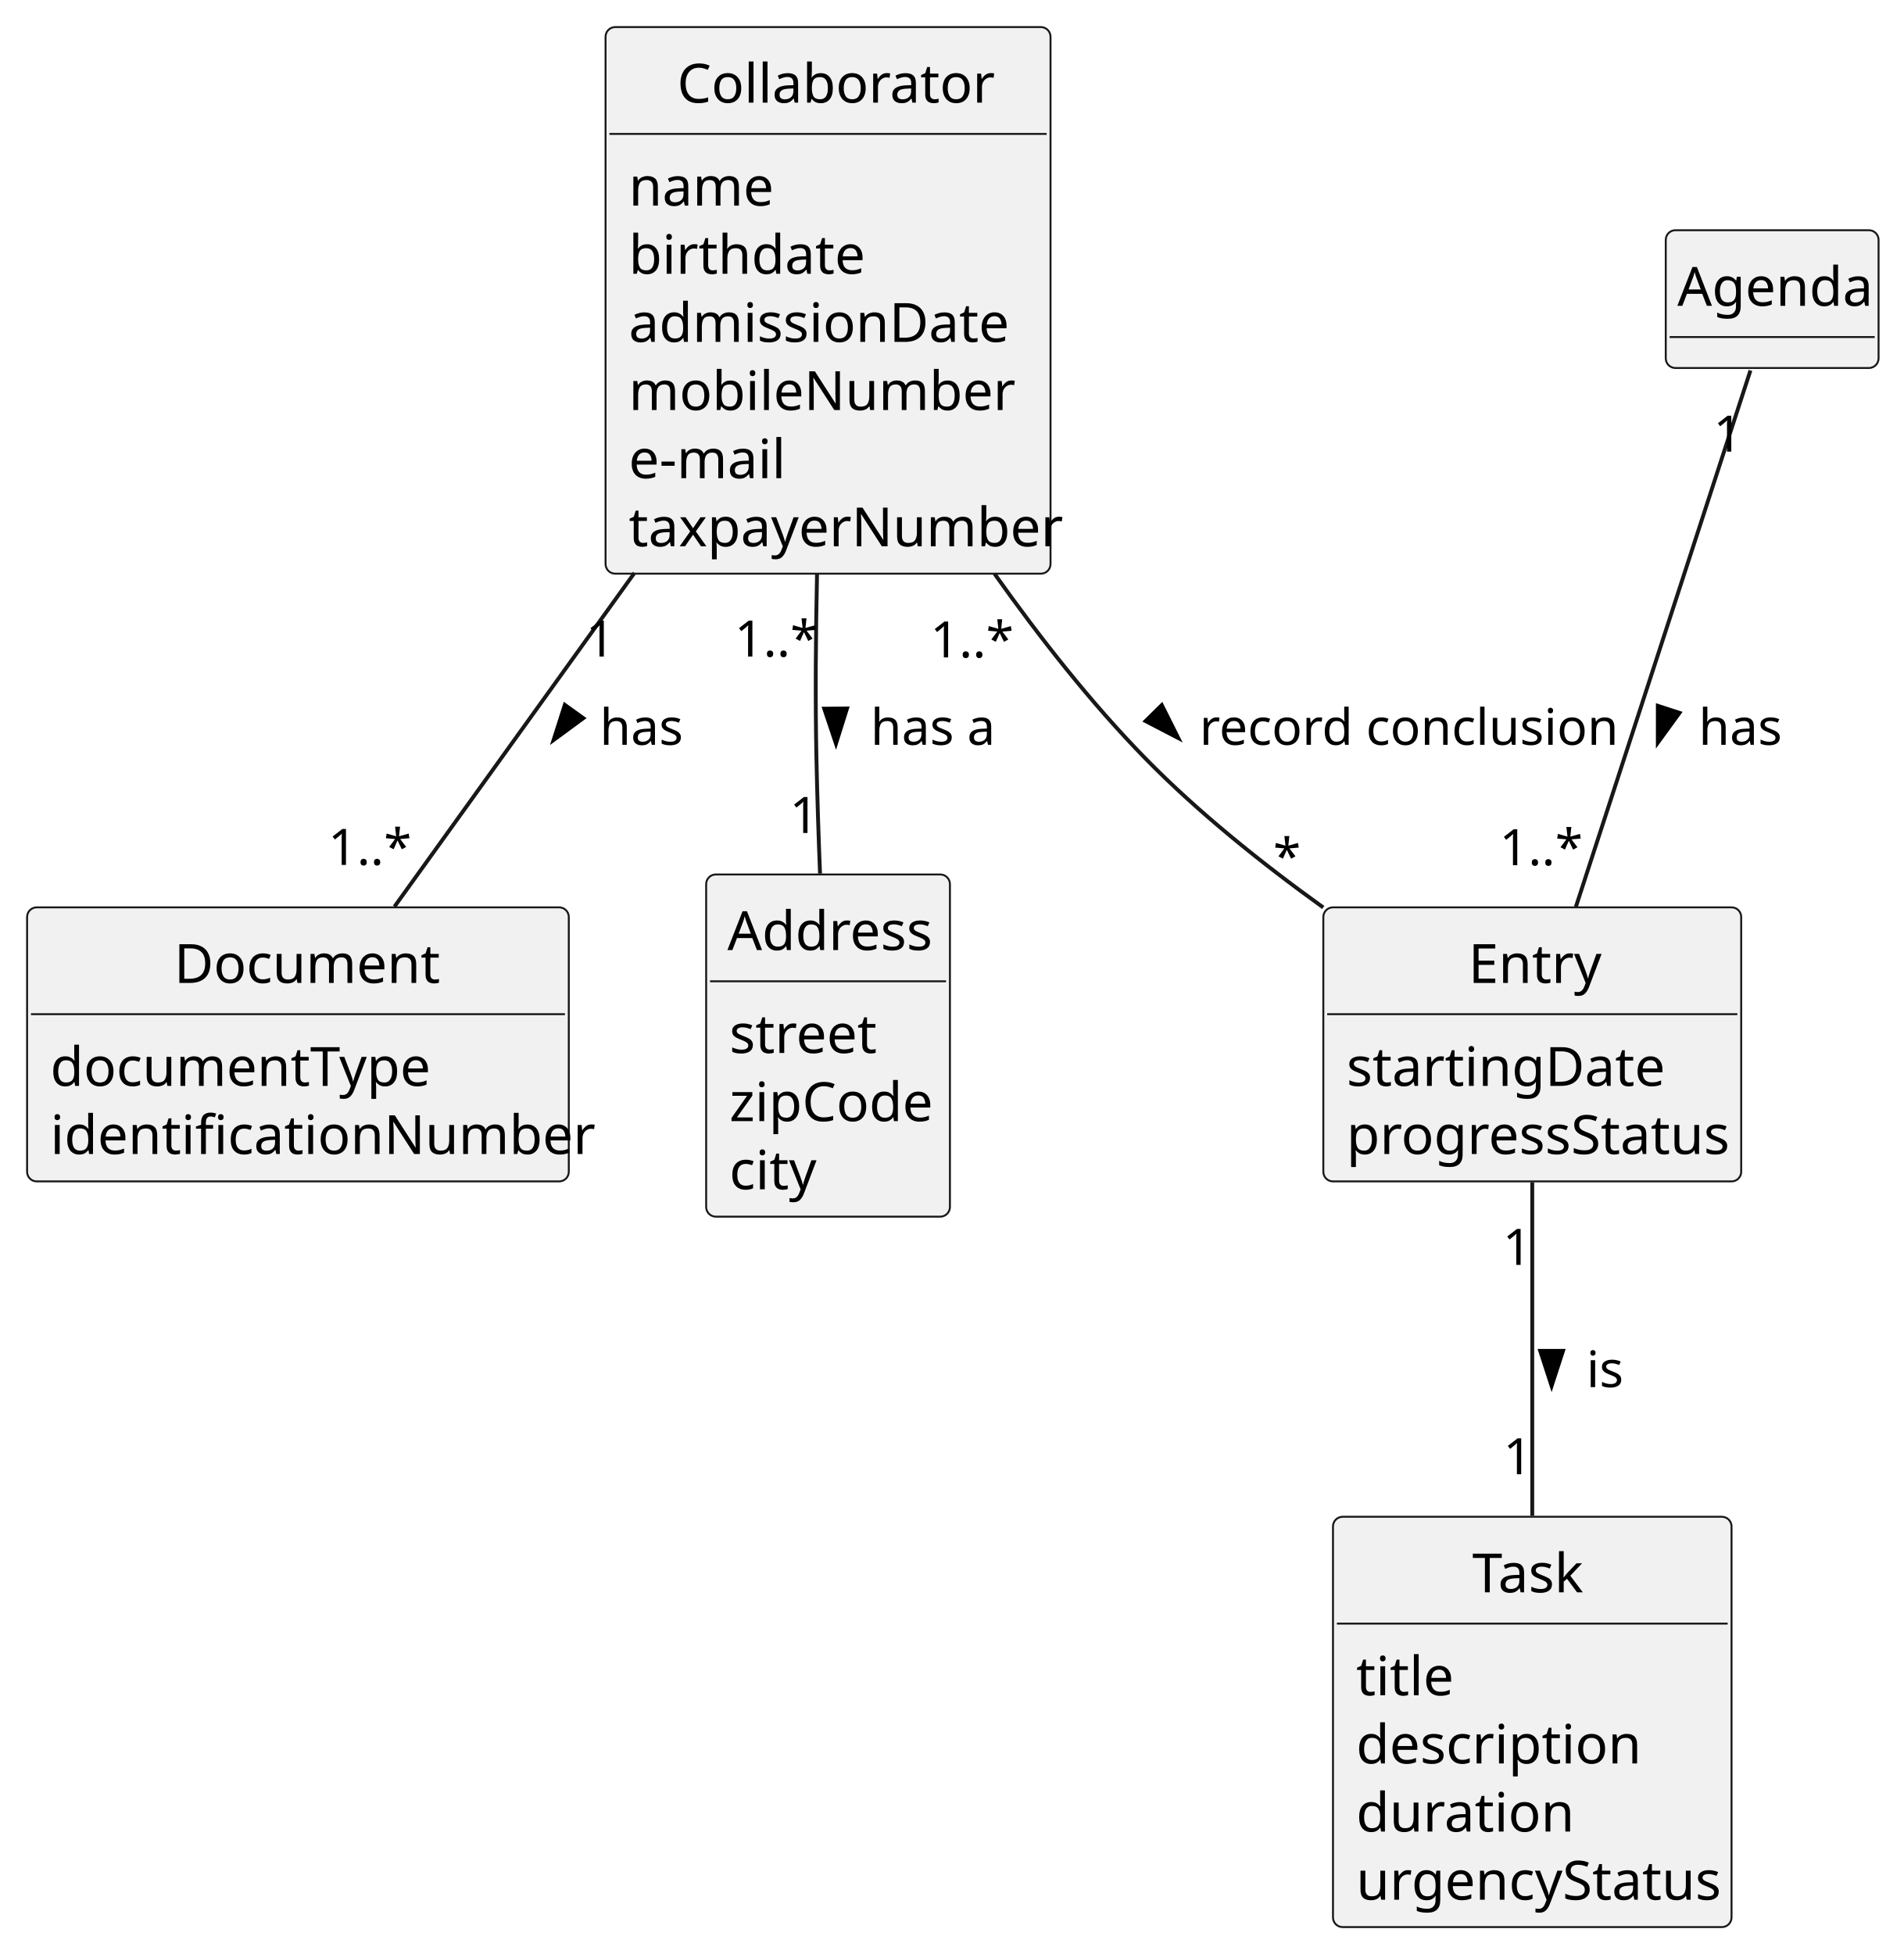
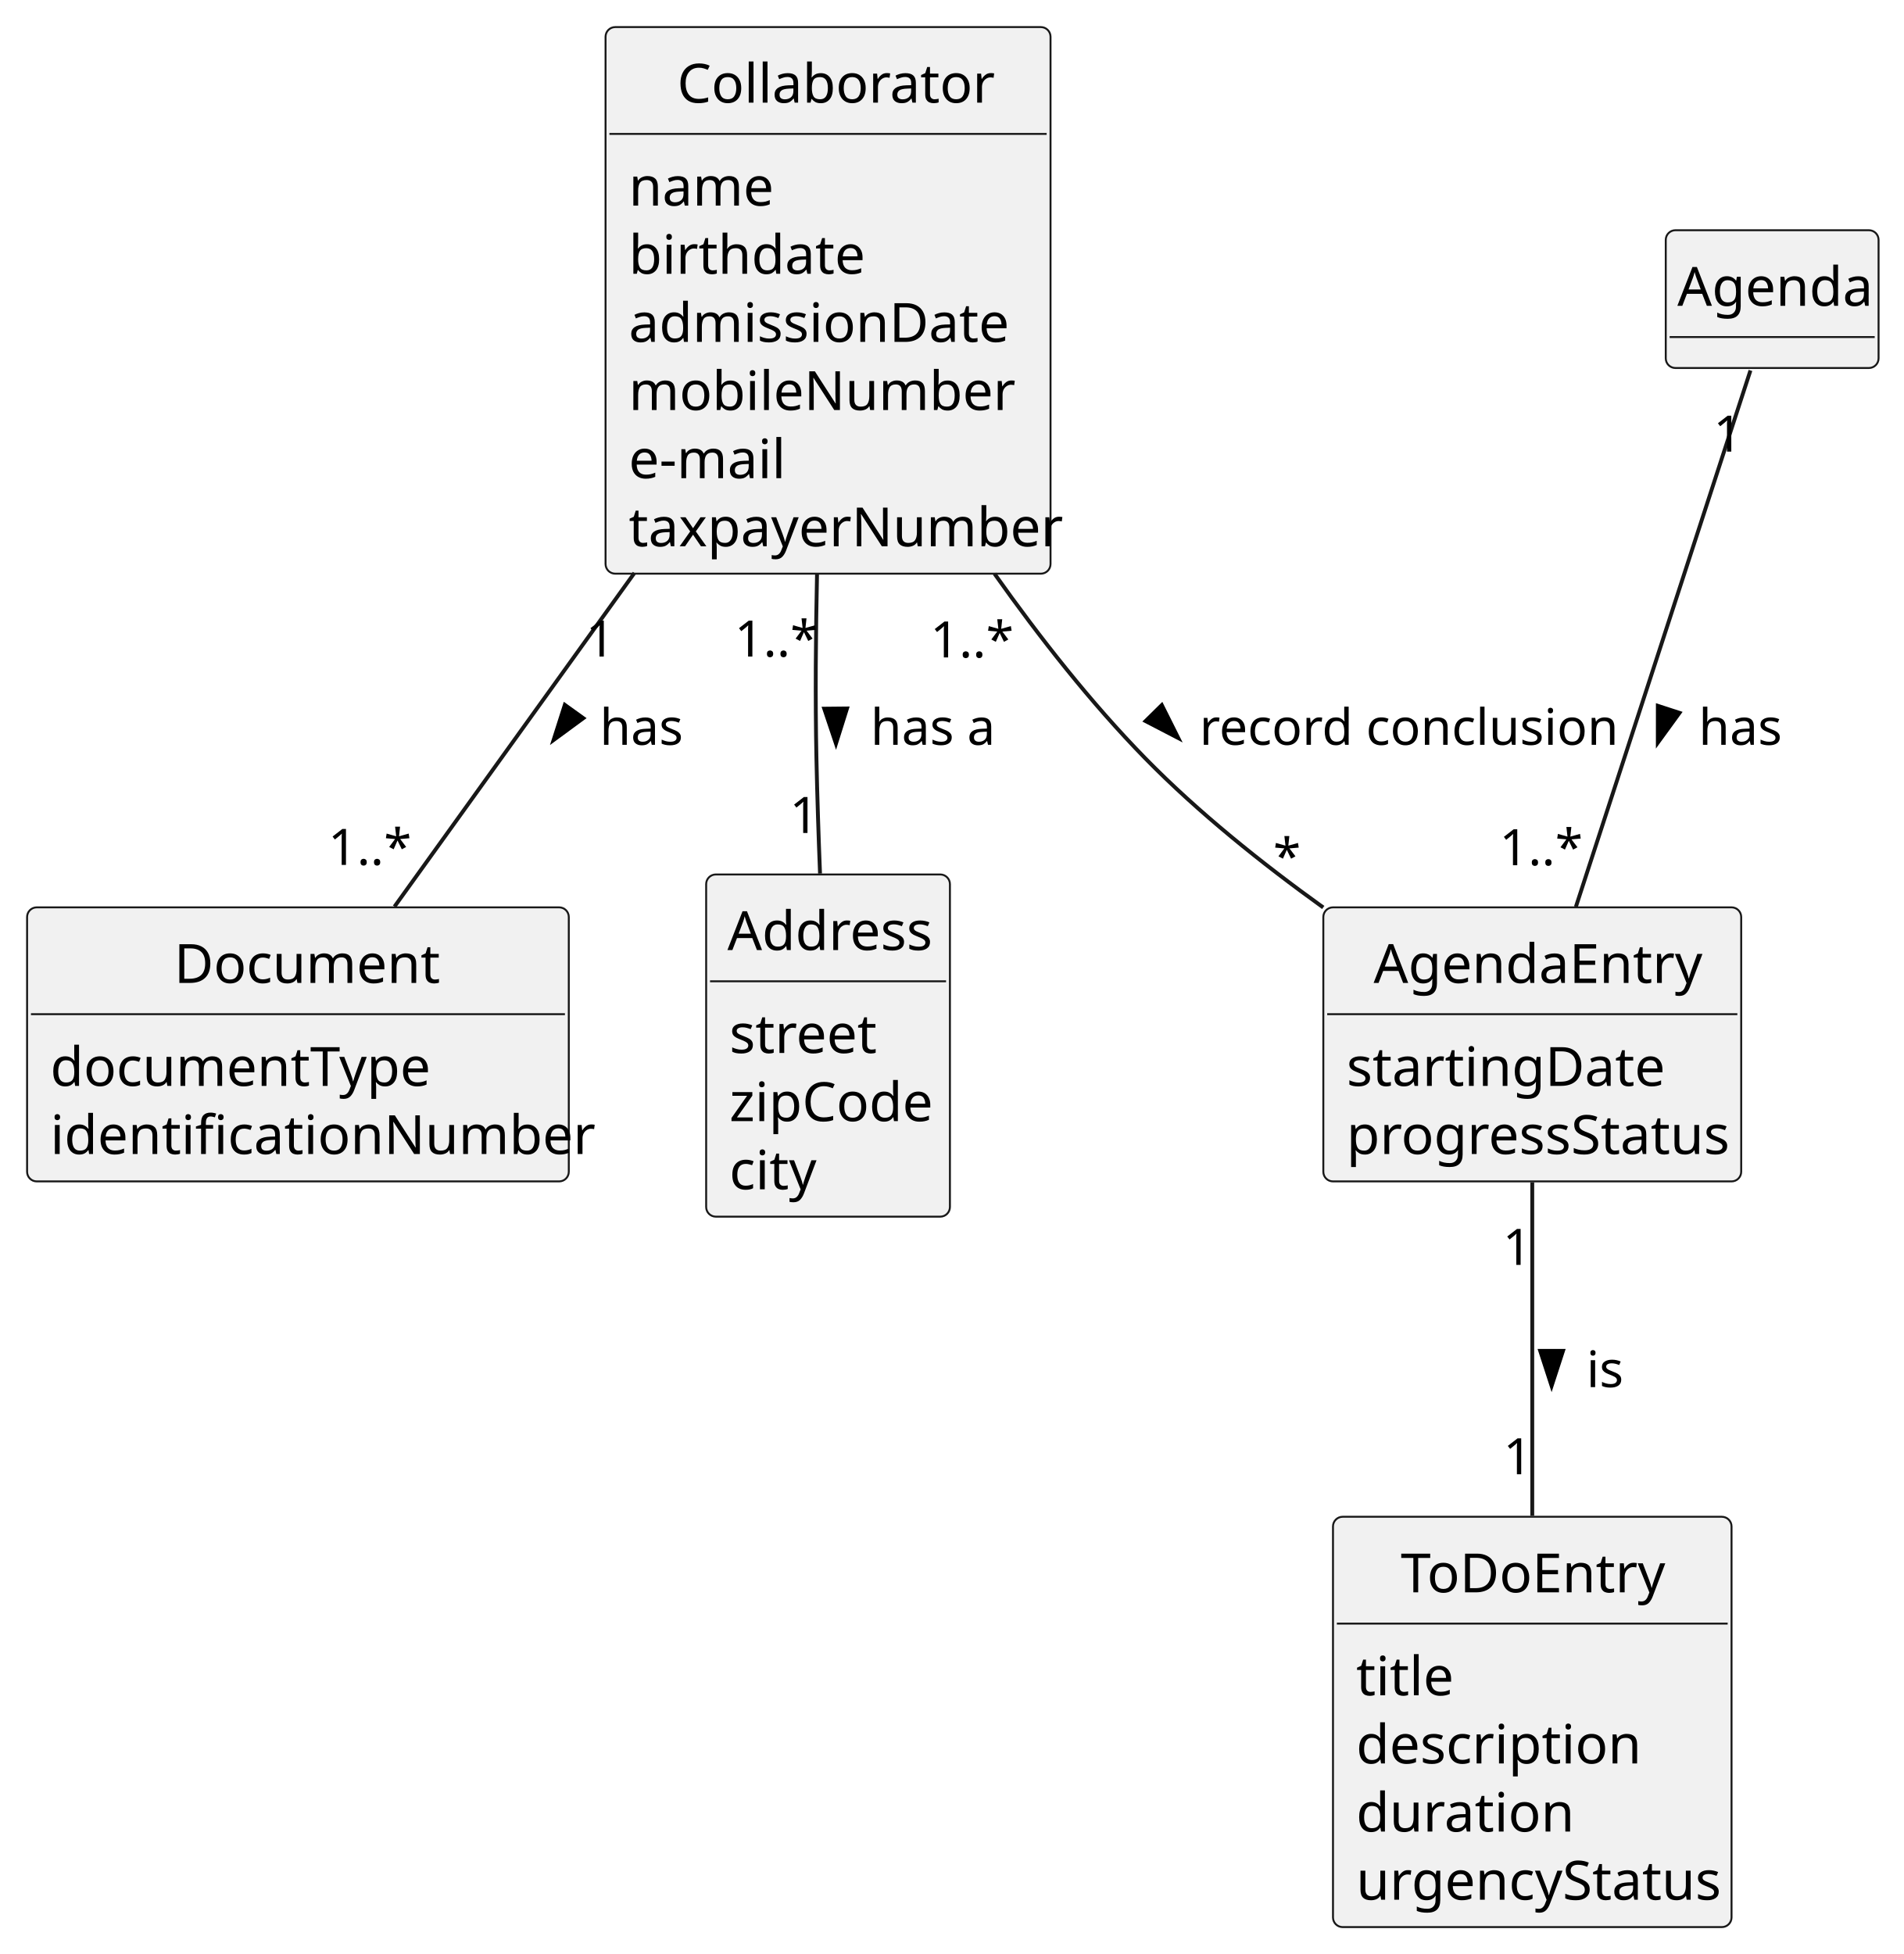
<svg xmlns="http://www.w3.org/2000/svg" contentStyleType="text/css" height="505px" preserveAspectRatio="none" style="width:492px;height:505px;background:#FFFFFF;" version="1.1" viewBox="0 0 492 505" width="492px" zoomAndPan="magnify">
  <defs />
  <g>
    <g id="elem_Collaborator">
      <rect codeLine="13" fill="#F1F1F1" height="141.266" id="Collaborator" rx="2.5" ry="2.5" style="stroke:#181818;stroke-width:0.5;" width="115" x="156.5" y="7" />
      <text fill="#000000" font-family="sans-serif" font-size="14" lengthAdjust="spacing" textLength="78" x="175" y="26.533">Collaborator</text>
      <line style="stroke:#181818;stroke-width:0.5;" x1="157.5" x2="270.5" y1="34.609" y2="34.609" />
      <text fill="#000000" font-family="sans-serif" font-size="14" lengthAdjust="spacing" textLength="35" x="162.5" y="53.143">name</text>
      <text fill="#000000" font-family="sans-serif" font-size="14" lengthAdjust="spacing" textLength="56" x="162.5" y="70.752">birthdate</text>
      <text fill="#000000" font-family="sans-serif" font-size="14" lengthAdjust="spacing" textLength="93" x="162.5" y="88.361">admissionDate</text>
      <text fill="#000000" font-family="sans-serif" font-size="14" lengthAdjust="spacing" textLength="90" x="162.5" y="105.971">mobileNumber</text>
      <text fill="#000000" font-family="sans-serif" font-size="14" lengthAdjust="spacing" textLength="38" x="162.5" y="123.58">e-mail</text>
      <text fill="#000000" font-family="sans-serif" font-size="14" lengthAdjust="spacing" textLength="103" x="162.5" y="141.19">taxpayerNumber</text>
    </g>
-     <g id="elem_Entry">
-       <rect codeLine="22" fill="#F1F1F1" height="70.828" id="Entry" rx="2.5" ry="2.5" style="stroke:#181818;stroke-width:0.5;" width="108" x="342" y="234.5" />
-       <text fill="#000000" font-family="sans-serif" font-size="14" lengthAdjust="spacing" textLength="33" x="379.5" y="254.033">Entry</text>
+     <g id="elem_AgendaEntry">
+       <rect codeLine="22" fill="#F1F1F1" height="70.828" id="AgendaEntry" rx="2.5" ry="2.5" style="stroke:#181818;stroke-width:0.5;" width="108" x="342" y="234.5" />
+       <text fill="#000000" font-family="sans-serif" font-size="14" lengthAdjust="spacing" textLength="82" x="355" y="254.033">AgendaEntry</text>
      <line style="stroke:#181818;stroke-width:0.5;" x1="343" x2="449" y1="262.109" y2="262.109" />
      <text fill="#000000" font-family="sans-serif" font-size="14" lengthAdjust="spacing" textLength="77" x="348" y="280.643">startingDate</text>
      <text fill="#000000" font-family="sans-serif" font-size="14" lengthAdjust="spacing" textLength="96" x="348" y="298.252">progressStatus</text>
    </g>
-     <g id="elem_Task">
-       <rect codeLine="29" fill="#F1F1F1" height="106.047" id="Task" rx="2.5" ry="2.5" style="stroke:#181818;stroke-width:0.5;" width="103" x="344.5" y="392" />
-       <text fill="#000000" font-family="sans-serif" font-size="14" lengthAdjust="spacing" textLength="31" x="380.5" y="411.533">Task</text>
+     <g id="elem_ToDoEntry">
+       <rect codeLine="29" fill="#F1F1F1" height="106.047" id="ToDoEntry" rx="2.5" ry="2.5" style="stroke:#181818;stroke-width:0.5;" width="103" x="344.5" y="392" />
+       <text fill="#000000" font-family="sans-serif" font-size="14" lengthAdjust="spacing" textLength="68" x="362" y="411.533">ToDoEntry</text>
      <line style="stroke:#181818;stroke-width:0.5;" x1="345.5" x2="446.5" y1="419.609" y2="419.609" />
      <text fill="#000000" font-family="sans-serif" font-size="14" lengthAdjust="spacing" textLength="22" x="350.5" y="438.143">title</text>
      <text fill="#000000" font-family="sans-serif" font-size="14" lengthAdjust="spacing" textLength="69" x="350.5" y="455.752">description</text>
      <text fill="#000000" font-family="sans-serif" font-size="14" lengthAdjust="spacing" textLength="52" x="350.5" y="473.361">duration</text>
      <text fill="#000000" font-family="sans-serif" font-size="14" lengthAdjust="spacing" textLength="91" x="350.5" y="490.971">urgencyStatus</text>
    </g>
    <g id="elem_Document">
      <rect codeLine="38" fill="#F1F1F1" height="70.828" id="Document" rx="2.5" ry="2.5" style="stroke:#181818;stroke-width:0.5;" width="140" x="7" y="234.5" />
      <text fill="#000000" font-family="sans-serif" font-size="14" lengthAdjust="spacing" textLength="64" x="45" y="254.033">Document</text>
      <line style="stroke:#181818;stroke-width:0.5;" x1="8" x2="146" y1="262.109" y2="262.109" />
      <text fill="#000000" font-family="sans-serif" font-size="14" lengthAdjust="spacing" textLength="94" x="13" y="280.643">documentType</text>
      <text fill="#000000" font-family="sans-serif" font-size="14" lengthAdjust="spacing" textLength="128" x="13" y="298.252">identificationNumber</text>
    </g>
    <g id="elem_Address">
      <rect codeLine="43" fill="#F1F1F1" height="88.438" id="Address" rx="2.5" ry="2.5" style="stroke:#181818;stroke-width:0.5;" width="63" x="182.5" y="226" />
      <text fill="#000000" font-family="sans-serif" font-size="14" lengthAdjust="spacing" textLength="52" x="188" y="245.533">Address</text>
      <line style="stroke:#181818;stroke-width:0.5;" x1="183.5" x2="244.5" y1="253.609" y2="253.609" />
      <text fill="#000000" font-family="sans-serif" font-size="14" lengthAdjust="spacing" textLength="36" x="188.5" y="272.143">street</text>
      <text fill="#000000" font-family="sans-serif" font-size="14" lengthAdjust="spacing" textLength="51" x="188.5" y="289.752">zipCode</text>
      <text fill="#000000" font-family="sans-serif" font-size="14" lengthAdjust="spacing" textLength="21" x="188.5" y="307.361">city</text>
    </g>
    <g id="elem_Agenda">
      <rect codeLine="50" fill="#F1F1F1" height="35.609" id="Agenda" rx="2.5" ry="2.5" style="stroke:#181818;stroke-width:0.5;" width="55" x="430.5" y="59.5" />
      <text fill="#000000" font-family="sans-serif" font-size="14" lengthAdjust="spacing" textLength="49" x="433.5" y="79.033">Agenda</text>
      <line style="stroke:#181818;stroke-width:0.5;" x1="431.5" x2="484.5" y1="87.109" y2="87.109" />
    </g>
-     <g id="link_Agenda_Entry">
-       <path codeLine="57" d="M452.39,95.74 C442.22,126.97 420.59,193.46 407.27,234.38 " fill="none" id="Agenda-Entry" style="stroke:#181818;stroke-width:1.0;" />
+     <g id="link_Agenda_AgendaEntry">
+       <path codeLine="57" d="M452.39,95.74 C442.22,126.97 420.59,193.46 407.27,234.38 " fill="none" id="Agenda-AgendaEntry" style="stroke:#181818;stroke-width:1.0;" />
      <polygon fill="#000000" points="428.453,191.93,434.046,184.239,428.457,182.42,428.453,191.93" style="stroke:#000000;stroke-width:1.0;" />
      <text fill="#000000" font-family="sans-serif" font-size="13" lengthAdjust="spacing" textLength="21" x="439" y="192.495">has</text>
      <text fill="#000000" font-family="sans-serif" font-size="13" lengthAdjust="spacing" textLength="7" x="442.828" y="116.719">1</text>
      <text fill="#000000" font-family="sans-serif" font-size="13" lengthAdjust="spacing" textLength="20" x="387.512" y="223.61">1..*</text>
    </g>
-     <g id="link_Entry_Task">
-       <path codeLine="59" d="M396,305.59 C396,330.24 396,363.82 396,391.73 " fill="none" id="Entry-Task" style="stroke:#181818;stroke-width:1.0;" />
+     <g id="link_AgendaEntry_ToDoEntry">
+       <path codeLine="59" d="M396,305.59 C396,330.24 396,363.82 396,391.73 " fill="none" id="AgendaEntry-ToDoEntry" style="stroke:#181818;stroke-width:1.0;" />
      <polygon fill="#000000" points="401,358.176,403.939,349.131,398.061,349.131,401,358.176" style="stroke:#000000;stroke-width:1.0;" />
      <text fill="#000000" font-family="sans-serif" font-size="13" lengthAdjust="spacing" textLength="10" x="410" y="358.495">is</text>
      <text fill="#000000" font-family="sans-serif" font-size="13" lengthAdjust="spacing" textLength="7" x="388.377" y="326.896">1</text>
      <text fill="#000000" font-family="sans-serif" font-size="13" lengthAdjust="spacing" textLength="7" x="388.53" y="381.012">1</text>
    </g>
-     <g id="link_Collaborator_Entry">
-       <path codeLine="61" d="M257.02,148.28 C268.69,164.76 281.99,181.69 296,196 C309.68,209.98 326.27,223.24 341.98,234.53 " fill="none" id="Collaborator-Entry" style="stroke:#181818;stroke-width:1.0;" />
+     <g id="link_Collaborator_AgendaEntry">
+       <path codeLine="61" d="M257.02,148.28 C268.69,164.76 281.99,181.69 296,196 C309.68,209.98 326.27,223.24 341.98,234.53 " fill="none" id="Collaborator-AgendaEntry" style="stroke:#181818;stroke-width:1.0;" />
      <polygon fill="#000000" points="304.509,190.738,300.255,182.232,296.068,186.356,304.509,190.738" style="stroke:#000000;stroke-width:1.0;" />
      <text fill="#000000" font-family="sans-serif" font-size="13" lengthAdjust="spacing" textLength="102" x="310" y="192.495">record conclusion</text>
      <text fill="#000000" font-family="sans-serif" font-size="13" lengthAdjust="spacing" textLength="20" x="240.425" y="169.904">1..*</text>
      <text fill="#000000" font-family="sans-serif" font-size="13" lengthAdjust="spacing" textLength="5" x="329.032" y="225.949">*</text>
    </g>
    <g id="link_Collaborator_Document">
      <path codeLine="63" d="M163.96,148.08 C142.86,177.42 119.24,210.26 101.95,234.31 " fill="none" id="Collaborator-Document" style="stroke:#181818;stroke-width:1.0;" />
      <polygon fill="#000000" points="143.081,191.235,150.748,185.607,145.976,182.176,143.081,191.235" style="stroke:#000000;stroke-width:1.0;" />
      <text fill="#000000" font-family="sans-serif" font-size="13" lengthAdjust="spacing" textLength="21" x="155" y="192.495">has</text>
      <text fill="#000000" font-family="sans-serif" font-size="13" lengthAdjust="spacing" textLength="7" x="151.439" y="169.683">1</text>
      <text fill="#000000" font-family="sans-serif" font-size="13" lengthAdjust="spacing" textLength="20" x="84.8" y="223.527">1..*</text>
    </g>
    <g id="link_Collaborator_Address">
      <path codeLine="65" d="M211.16,148.08 C210.82,163.84 210.68,180.49 211,196 C211.2,205.64 211.54,215.99 211.93,225.78 " fill="none" id="Collaborator-Address" style="stroke:#181818;stroke-width:1.0;" />
      <polygon fill="#000000" points="216.049,192.175,218.899,183.102,213.021,183.16,216.049,192.175" style="stroke:#000000;stroke-width:1.0;" />
      <text fill="#000000" font-family="sans-serif" font-size="13" lengthAdjust="spacing" textLength="32" x="225" y="192.495">has a</text>
      <text fill="#000000" font-family="sans-serif" font-size="13" lengthAdjust="spacing" textLength="20" x="189.836" y="169.683">1..*</text>
      <text fill="#000000" font-family="sans-serif" font-size="13" lengthAdjust="spacing" textLength="7" x="204.077" y="215.272">1</text>
    </g>
  </g>
</svg>
